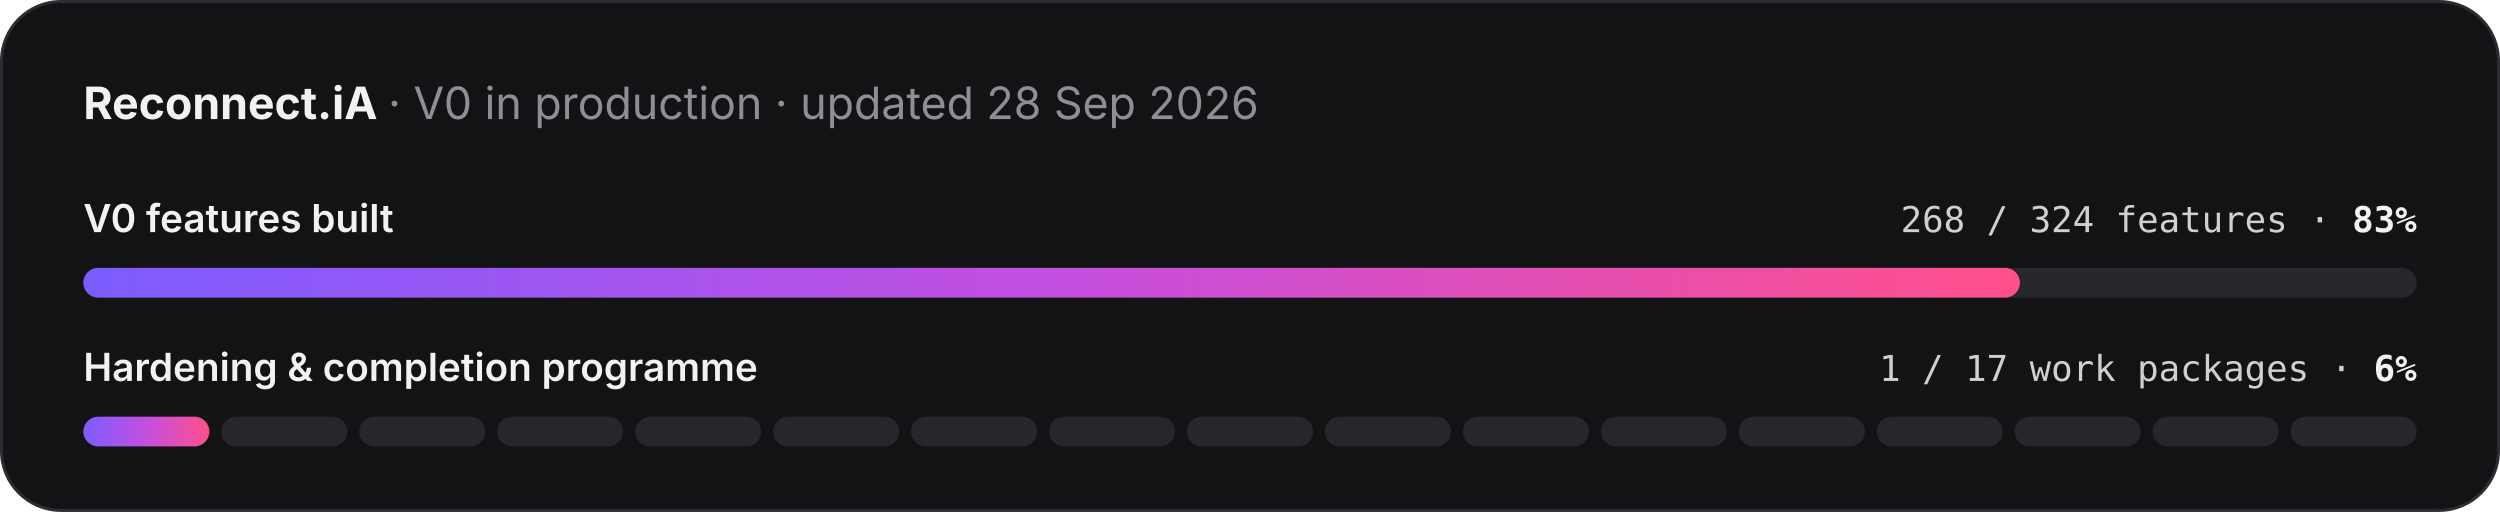
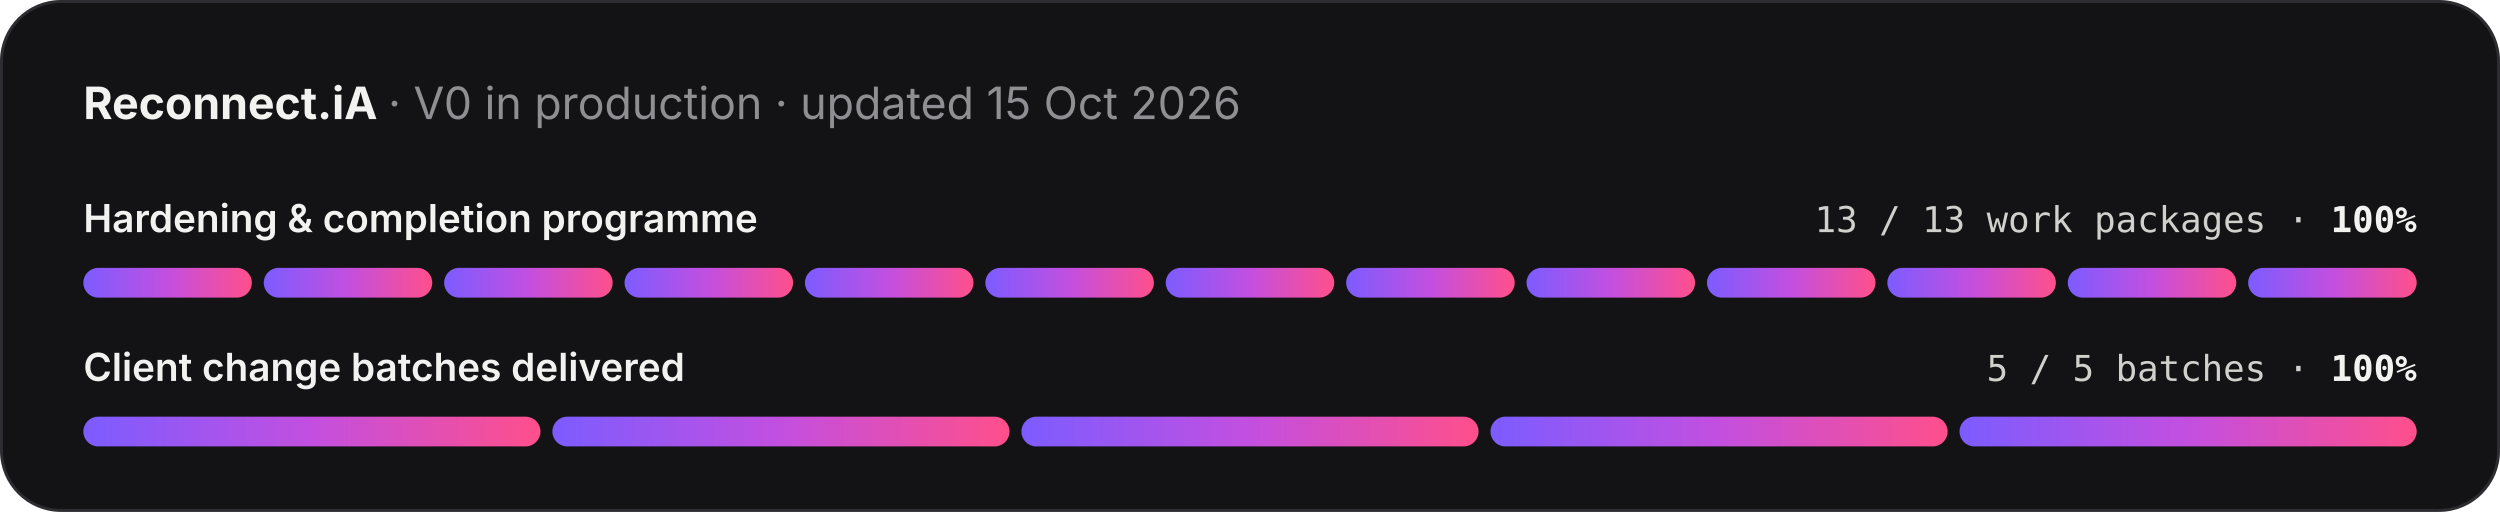
<svg xmlns="http://www.w3.org/2000/svg" width="840" height="172" viewBox="0 0 840 172" role="img" aria-label="Reconnect.iA build progress">
  <defs>
    <linearGradient id="gd" x1="0" x2="1" y1="0" y2="0">
      <stop offset="0" stop-color="#7C5CFF" />
      <stop offset="0.5" stop-color="#C34FE0" />
      <stop offset="1" stop-color="#FF4F8B" />
    </linearGradient>
  </defs>
  <rect x="0.5" y="0.5" width="839" height="171" rx="20" fill="#131316" stroke="#2C2C31" />
-   <text x="28" y="40" font-family="Inter, -apple-system, 'Segoe UI', Helvetica, Arial, sans-serif" font-size="15" font-weight="700" fill="#F2F2F0">Reconnect.iA <tspan font-weight="400" fill="#8E8E93">· V0 in production · updated 28 Sep 2026</tspan>
+   <text x="28" y="40" font-family="Inter, -apple-system, 'Segoe UI', Helvetica, Arial, sans-serif" font-size="15" font-weight="700" fill="#F2F2F0">Reconnect.iA <tspan font-weight="400" fill="#8E8E93">· V0 in production · updated 15 Oct 2026</tspan>
  </text>
-   <text x="28" y="78" font-family="Inter, -apple-system, 'Segoe UI', Helvetica, Arial, sans-serif" font-size="13" font-weight="600" fill="#F2F2F0">V0 features built</text>
-   <text x="812" y="78" text-anchor="end" font-family="'JetBrains Mono', ui-monospace, SFMono-Regular, Consolas, monospace" font-size="12" fill="#D0D0CC">268 / 324 features · <tspan font-weight="700" fill="#F2F2F0">83%</tspan>
+   <text x="28" y="78" font-family="Inter, -apple-system, 'Segoe UI', Helvetica, Arial, sans-serif" font-size="13" font-weight="600" fill="#F2F2F0">Hardening &amp; completion programme</text>
+   <text x="812" y="78" text-anchor="end" font-family="'JetBrains Mono', ui-monospace, SFMono-Regular, Consolas, monospace" font-size="12" fill="#D0D0CC">13 / 13 work packages · <tspan font-weight="700" fill="#F2F2F0">100%</tspan>
  </text>
-   <rect x="28" y="90" width="784" height="10" rx="5" fill="#26262B" />
-   <rect x="28" y="90" width="650.7" height="10" rx="5" fill="url(#gd)" />
-   <text x="28" y="128" font-family="Inter, -apple-system, 'Segoe UI', Helvetica, Arial, sans-serif" font-size="13" font-weight="600" fill="#F2F2F0">Hardening &amp; completion programme</text>
-   <text x="812" y="128" text-anchor="end" font-family="'JetBrains Mono', ui-monospace, SFMono-Regular, Consolas, monospace" font-size="12" fill="#D0D0CC">1 / 17 work packages · <tspan font-weight="700" fill="#F2F2F0">6%</tspan>
+   <rect x="28.00" y="90" width="56.62" height="10" rx="5" fill="url(#gd)" />
+   <rect x="88.62" y="90" width="56.62" height="10" rx="5" fill="url(#gd)" />
+   <rect x="149.23" y="90" width="56.62" height="10" rx="5" fill="url(#gd)" />
+   <rect x="209.85" y="90" width="56.62" height="10" rx="5" fill="url(#gd)" />
+   <rect x="270.46" y="90" width="56.62" height="10" rx="5" fill="url(#gd)" />
+   <rect x="331.08" y="90" width="56.62" height="10" rx="5" fill="url(#gd)" />
+   <rect x="391.69" y="90" width="56.62" height="10" rx="5" fill="url(#gd)" />
+   <rect x="452.31" y="90" width="56.62" height="10" rx="5" fill="url(#gd)" />
+   <rect x="512.92" y="90" width="56.62" height="10" rx="5" fill="url(#gd)" />
+   <rect x="573.54" y="90" width="56.62" height="10" rx="5" fill="url(#gd)" />
+   <rect x="634.15" y="90" width="56.62" height="10" rx="5" fill="url(#gd)" />
+   <rect x="694.77" y="90" width="56.62" height="10" rx="5" fill="url(#gd)" />
+   <rect x="755.38" y="90" width="56.62" height="10" rx="5" fill="url(#gd)" />
+   <text x="28" y="128" font-family="Inter, -apple-system, 'Segoe UI', Helvetica, Arial, sans-serif" font-size="13" font-weight="600" fill="#F2F2F0">Client change batches delivered</text>
+   <text x="812" y="128" text-anchor="end" font-family="'JetBrains Mono', ui-monospace, SFMono-Regular, Consolas, monospace" font-size="12" fill="#D0D0CC">5 / 5 batches · <tspan font-weight="700" fill="#F2F2F0">100%</tspan>
  </text>
-   <rect x="28.00" y="140" width="42.35" height="10" rx="5" fill="url(#gd)" />
-   <rect x="74.35" y="140" width="42.35" height="10" rx="5" fill="#26262B" />
-   <rect x="120.71" y="140" width="42.35" height="10" rx="5" fill="#26262B" />
-   <rect x="167.06" y="140" width="42.35" height="10" rx="5" fill="#26262B" />
-   <rect x="213.41" y="140" width="42.35" height="10" rx="5" fill="#26262B" />
-   <rect x="259.76" y="140" width="42.35" height="10" rx="5" fill="#26262B" />
-   <rect x="306.12" y="140" width="42.35" height="10" rx="5" fill="#26262B" />
-   <rect x="352.47" y="140" width="42.35" height="10" rx="5" fill="#26262B" />
-   <rect x="398.82" y="140" width="42.35" height="10" rx="5" fill="#26262B" />
-   <rect x="445.18" y="140" width="42.35" height="10" rx="5" fill="#26262B" />
-   <rect x="491.53" y="140" width="42.35" height="10" rx="5" fill="#26262B" />
-   <rect x="537.88" y="140" width="42.35" height="10" rx="5" fill="#26262B" />
-   <rect x="584.24" y="140" width="42.35" height="10" rx="5" fill="#26262B" />
-   <rect x="630.59" y="140" width="42.35" height="10" rx="5" fill="#26262B" />
-   <rect x="676.94" y="140" width="42.35" height="10" rx="5" fill="#26262B" />
-   <rect x="723.29" y="140" width="42.35" height="10" rx="5" fill="#26262B" />
-   <rect x="769.65" y="140" width="42.35" height="10" rx="5" fill="#26262B" />
+   <rect x="28.00" y="140" width="153.60" height="10" rx="5" fill="url(#gd)" />
+   <rect x="185.60" y="140" width="153.60" height="10" rx="5" fill="url(#gd)" />
+   <rect x="343.20" y="140" width="153.60" height="10" rx="5" fill="url(#gd)" />
+   <rect x="500.80" y="140" width="153.60" height="10" rx="5" fill="url(#gd)" />
+   <rect x="658.40" y="140" width="153.60" height="10" rx="5" fill="url(#gd)" />
</svg>
